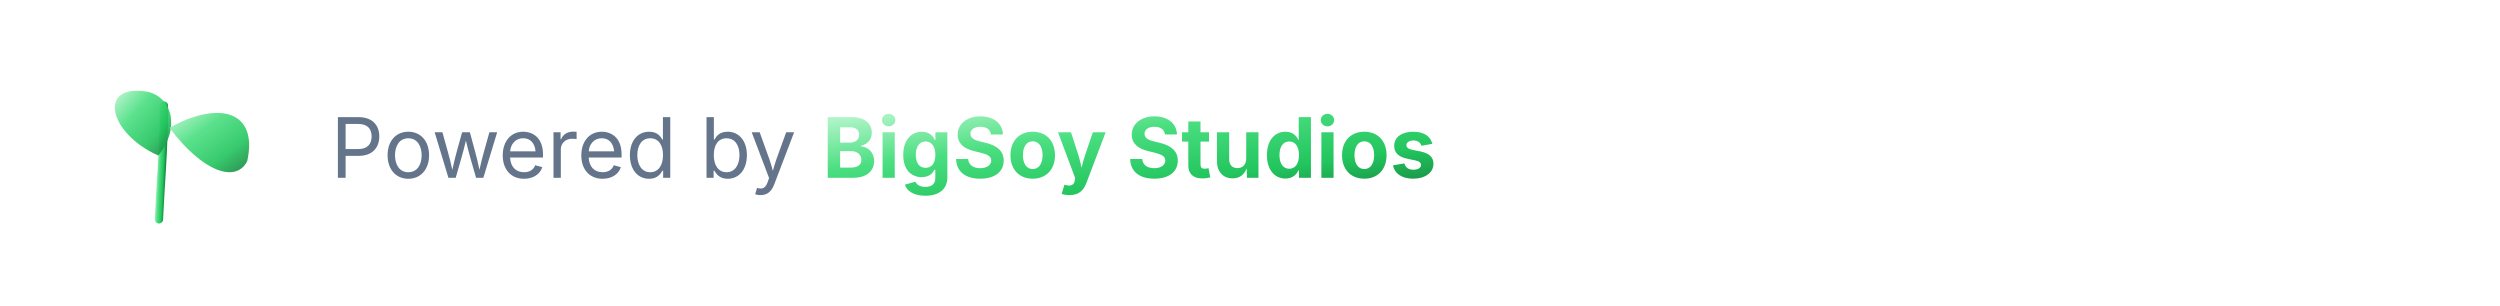
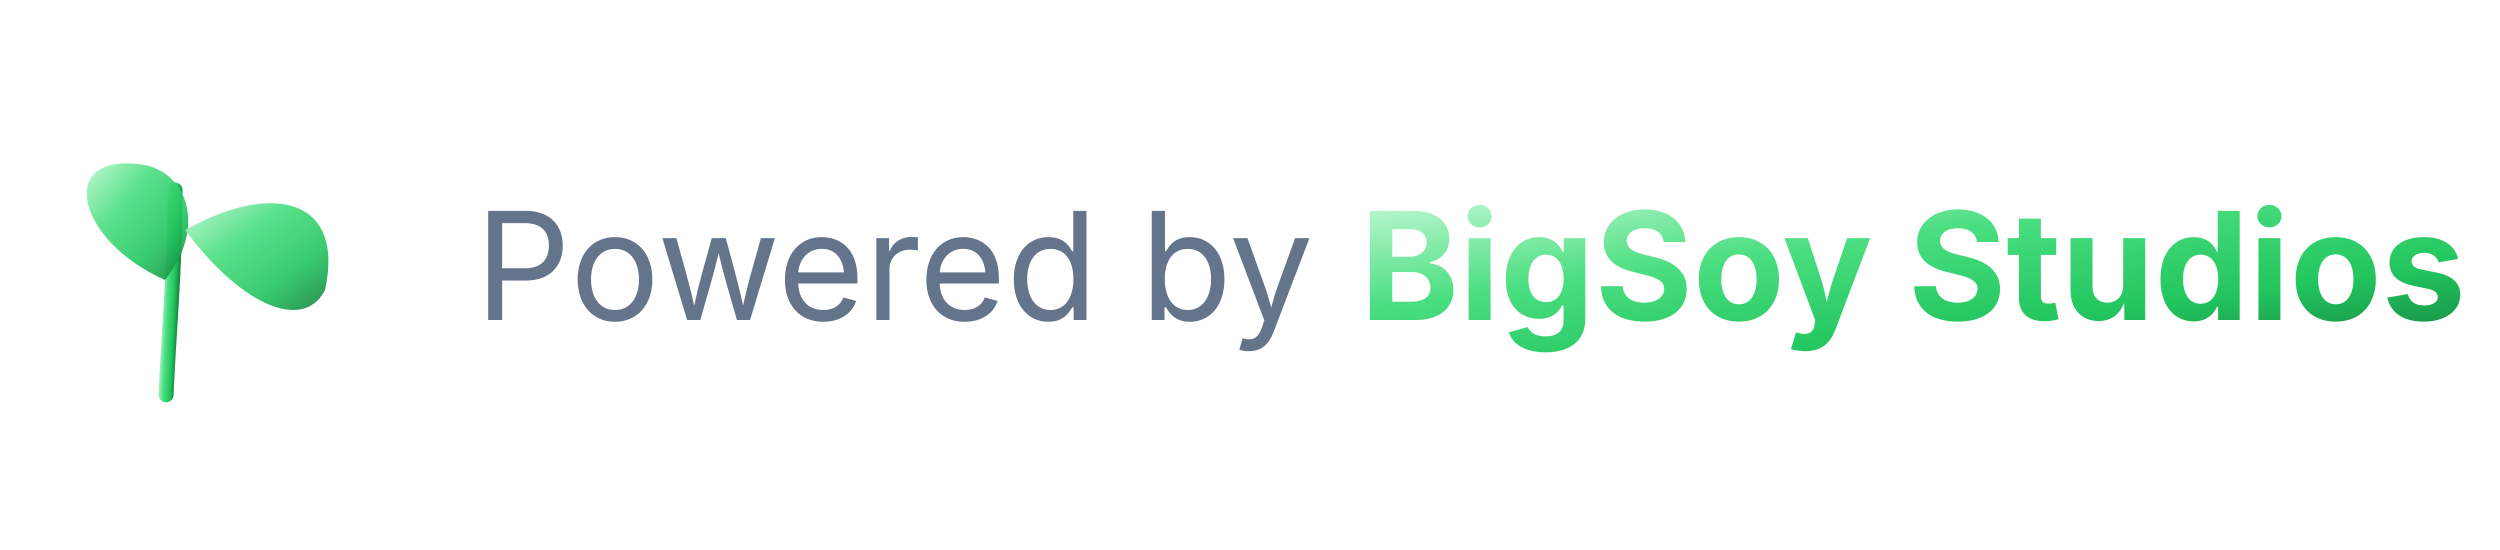
- <svg xmlns="http://www.w3.org/2000/svg" viewBox="26 0 900 110">
+ <svg xmlns="http://www.w3.org/2000/svg" viewBox="50 0 500 110">
  <defs>
    <linearGradient id="grad" x1="0%" y1="0%" x2="100%" y2="100%">
      <stop offset="0%" stop-color="#BBF7D0" />
      <stop offset="35%" stop-color="#4ADE80" />
      <stop offset="70%" stop-color="#22C55E" />
      <stop offset="100%" stop-color="#15803D" />
    </linearGradient>
  </defs>
  <g transform="translate(63,18)">
    <path d="M20.21 60.96 C20.72 48.8,22 36,22 20" fill="none" stroke="url(#grad)" stroke-width="3" stroke-linecap="round" />
    <path d="M20 38          C2 30,-2 12,16 15          C25 17,28 28,20 38Z" fill="url(#grad)" opacity="0.9" />
    <path d="M24 28          C42 18,56 22,52 40          C48 48,36 44,24 28Z" fill="url(#grad)" opacity="0.9" />
  </g>
  <text x="145" y="64" font-family="Segoe UI, Inter, Arial, sans-serif" font-size="30" font-weight="400" fill="#64748B">
    Powered by
  </text>
  <text x="322" y="64" font-family="Segoe UI, Inter, Arial, sans-serif" font-size="30" font-weight="700" fill="url(#grad)">
    BigSoy Studios
  </text>
</svg>
